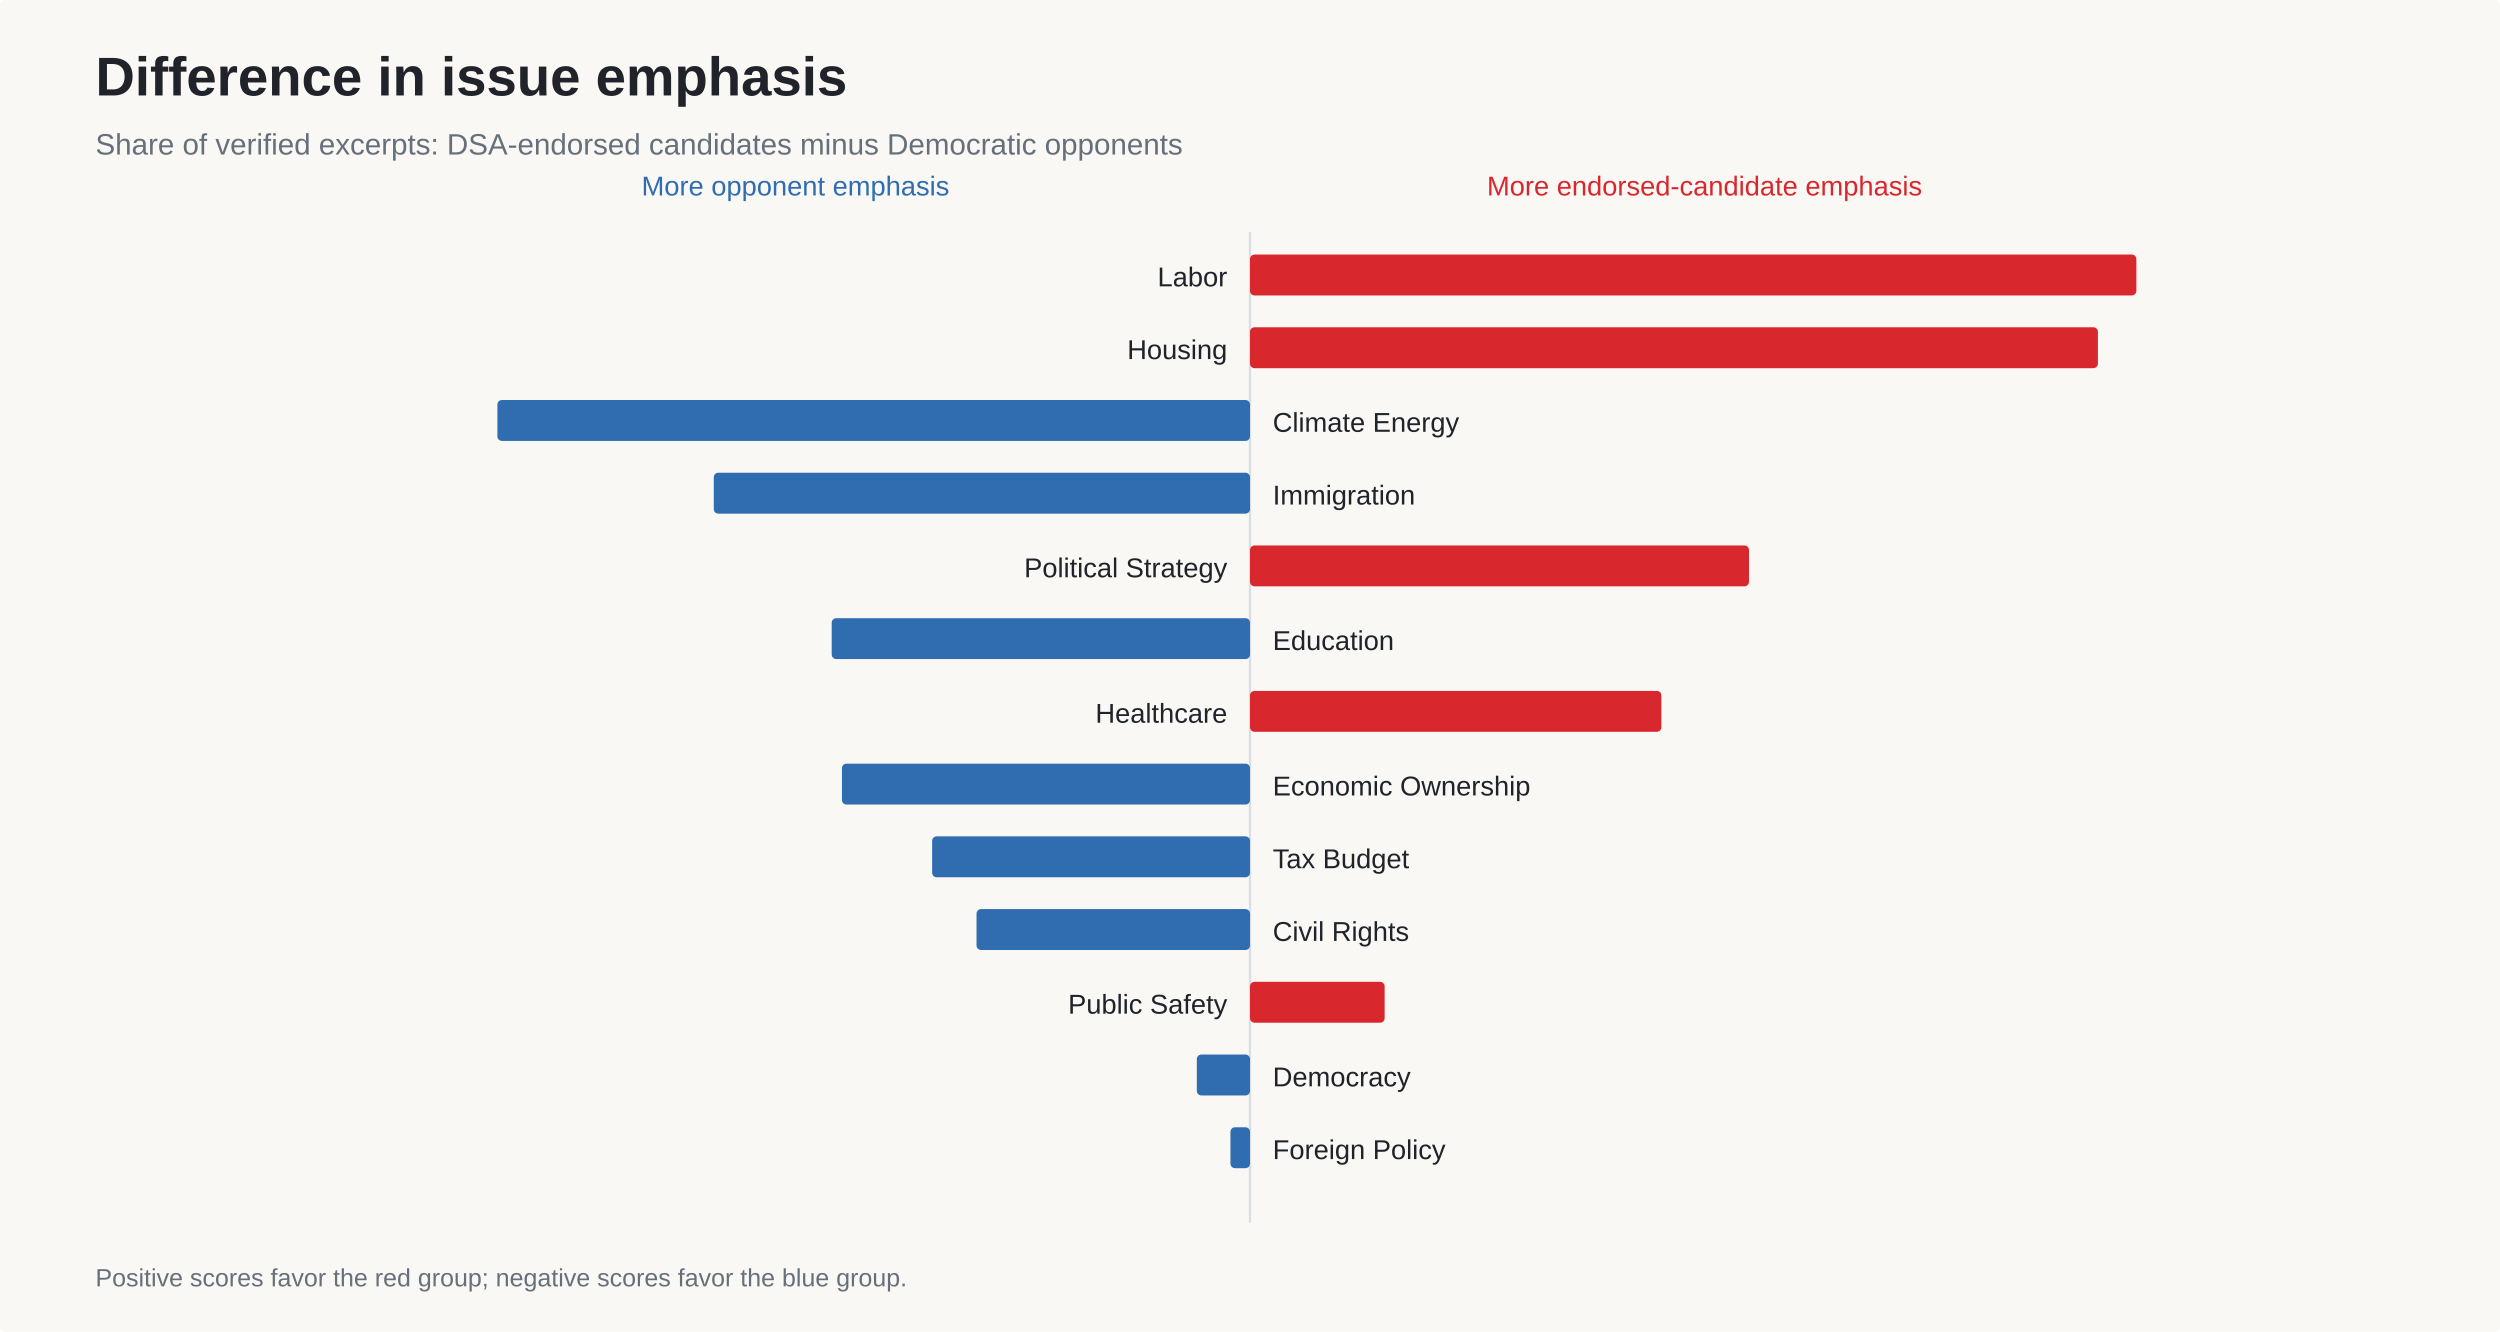
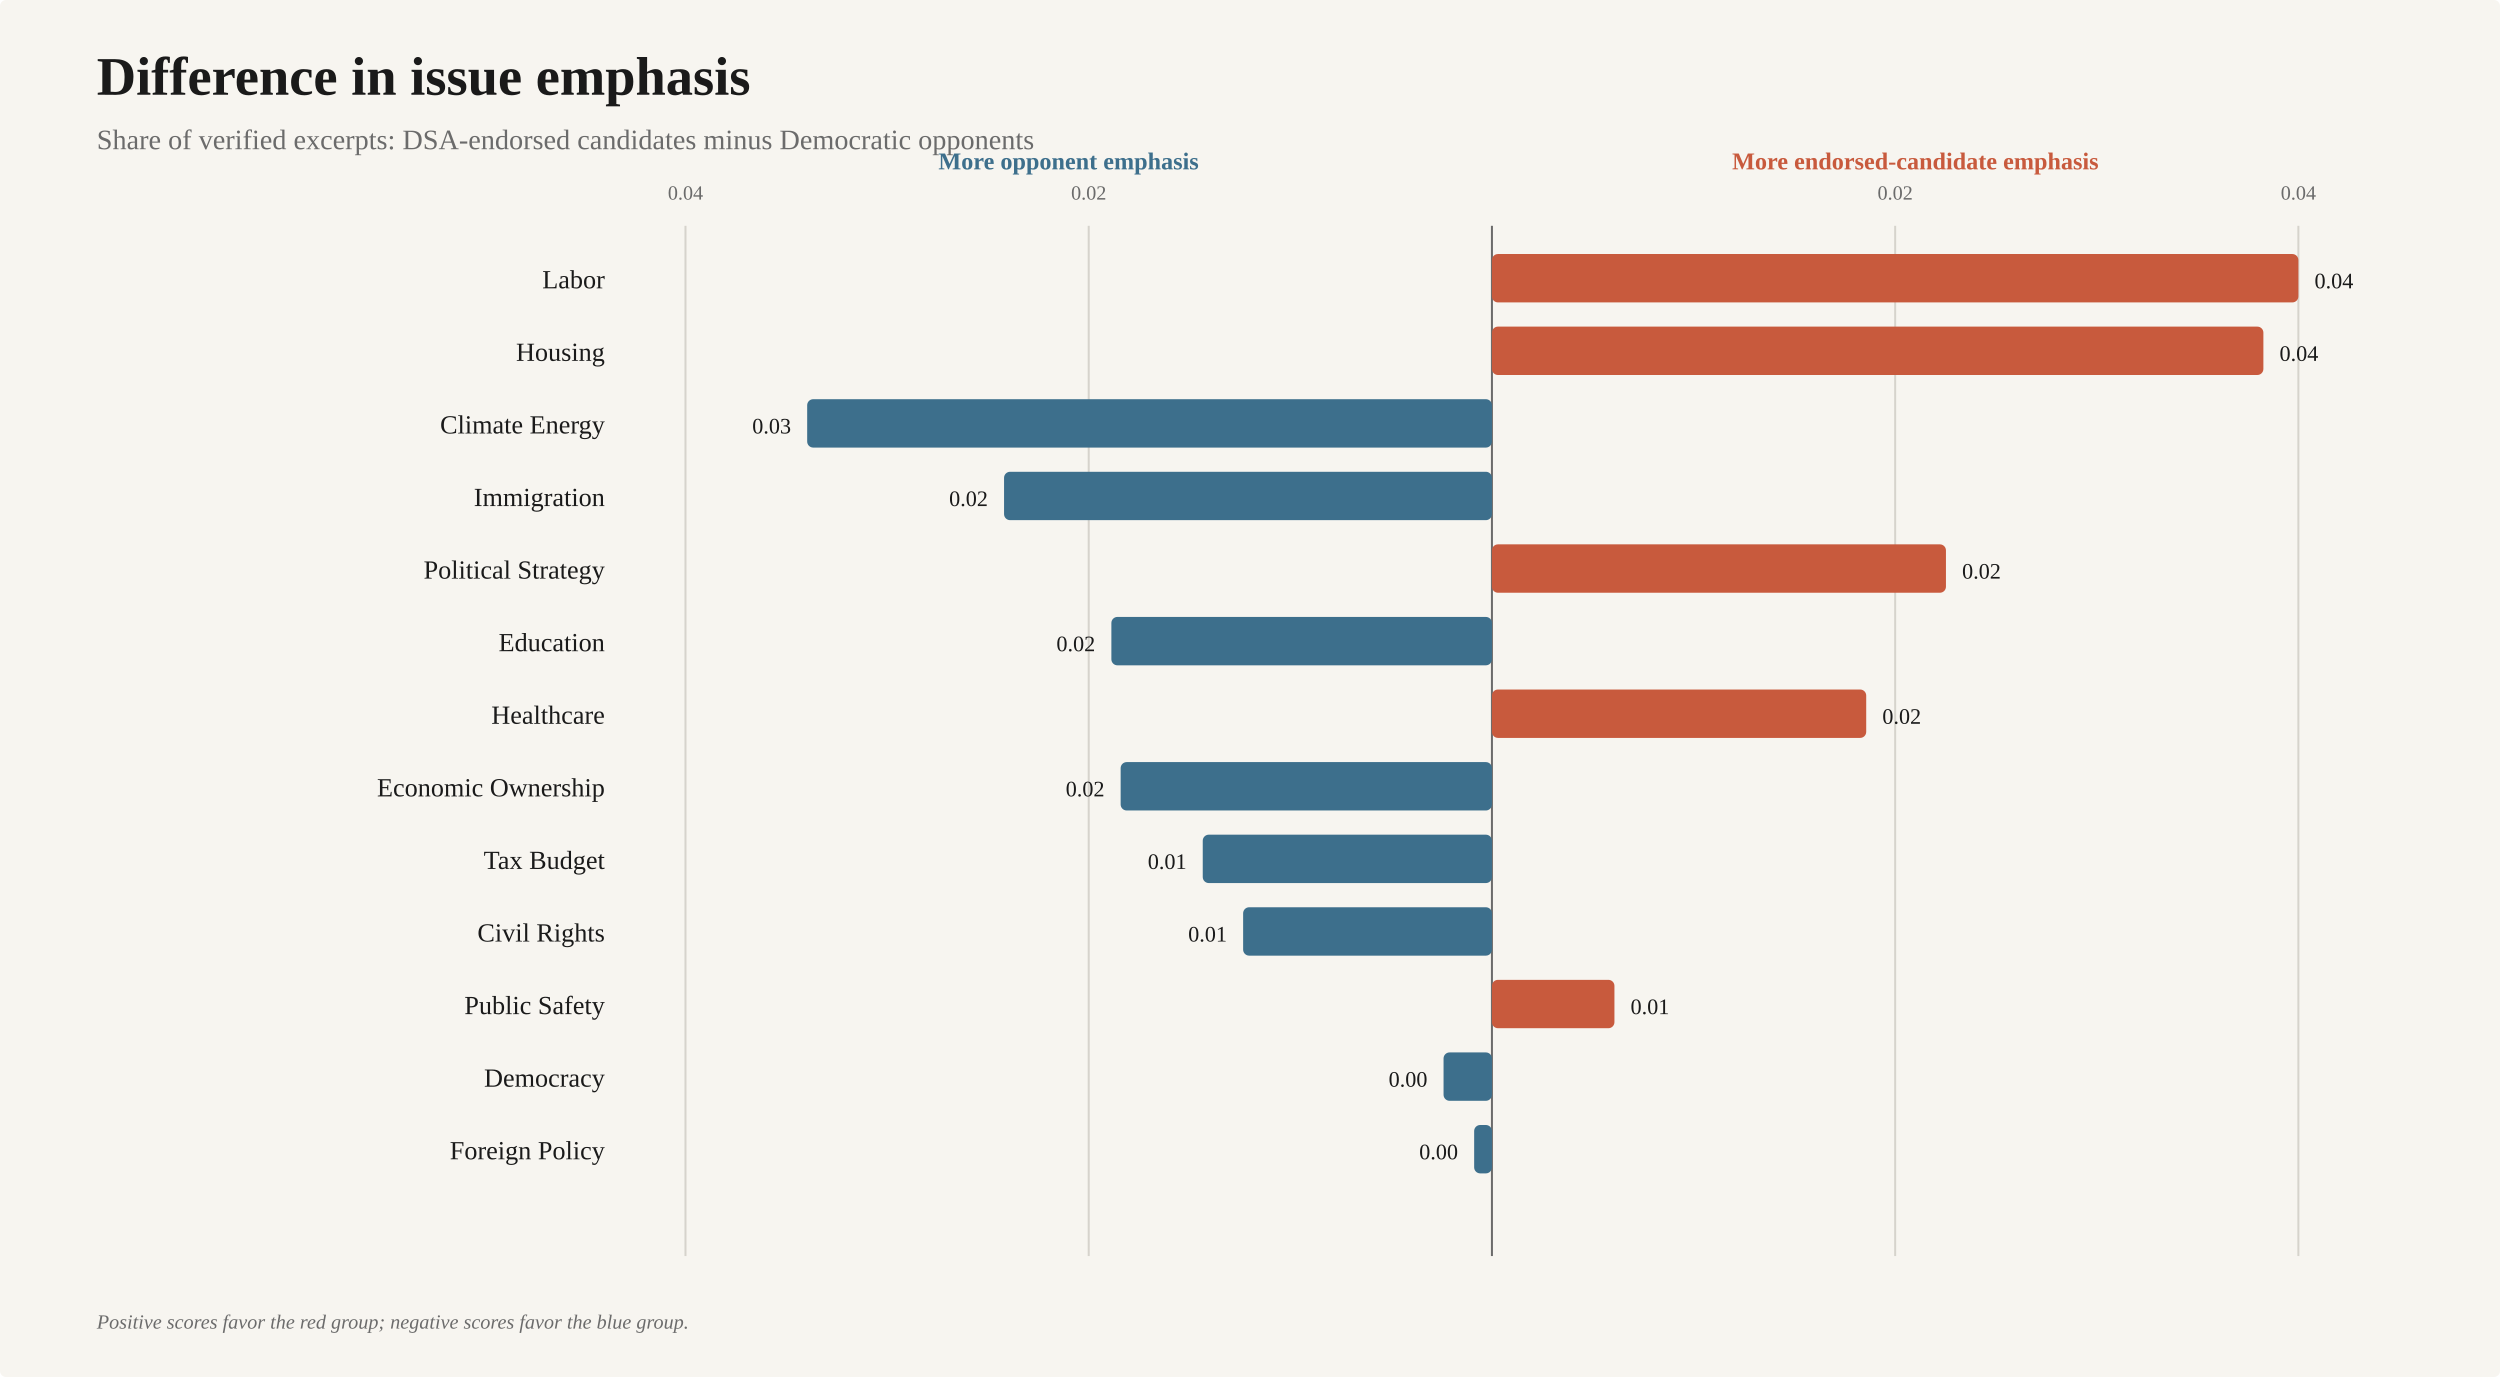
- <svg xmlns="http://www.w3.org/2000/svg" width="1100" height="586" viewBox="0 0 1100 586">
-   <rect x="0.00" y="0.00" width="1100.00" height="586.00" fill="#FAF8F4" rx="2" />
-   <text x="42" y="42" text-anchor="start" fill="#20242A" font-family="Arial, Helvetica, sans-serif" font-size="24px" font-weight="700">Difference in issue emphasis</text>
-   <text x="42" y="68" text-anchor="start" fill="#65707C" font-family="Arial, Helvetica, sans-serif" font-size="13px" font-weight="400">Share of verified excerpts: DSA-endorsed candidates minus Democratic opponents</text>
-   <line x1="550" y1="102" x2="550" y2="538" stroke="#D9DEE5" stroke-width="1" />
-   <rect x="550.00" y="112.00" width="390.00" height="18.00" fill="#D9272E" rx="2" />
-   <text x="540" y="126" text-anchor="end" fill="#20242A" font-family="Arial, Helvetica, sans-serif" font-size="12px" font-weight="400">Labor</text>
-   <rect x="550.00" y="144.00" width="373.08" height="18.00" fill="#D9272E" rx="2" />
-   <text x="540" y="158" text-anchor="end" fill="#20242A" font-family="Arial, Helvetica, sans-serif" font-size="12px" font-weight="400">Housing</text>
-   <rect x="218.85" y="176.00" width="331.15" height="18.00" fill="#2F6DB0" rx="2" />
-   <text x="560" y="190" text-anchor="start" fill="#20242A" font-family="Arial, Helvetica, sans-serif" font-size="12px" font-weight="400">Climate Energy</text>
-   <rect x="314.06" y="208.00" width="235.94" height="18.00" fill="#2F6DB0" rx="2" />
-   <text x="560" y="222" text-anchor="start" fill="#20242A" font-family="Arial, Helvetica, sans-serif" font-size="12px" font-weight="400">Immigration</text>
-   <rect x="550.00" y="240.00" width="219.56" height="18.00" fill="#D9272E" rx="2" />
-   <text x="540" y="254" text-anchor="end" fill="#20242A" font-family="Arial, Helvetica, sans-serif" font-size="12px" font-weight="400">Political Strategy</text>
-   <rect x="365.95" y="272.00" width="184.05" height="18.00" fill="#2F6DB0" rx="2" />
-   <text x="560" y="286" text-anchor="start" fill="#20242A" font-family="Arial, Helvetica, sans-serif" font-size="12px" font-weight="400">Education</text>
-   <rect x="550.00" y="304.00" width="181.00" height="18.00" fill="#D9272E" rx="2" />
-   <text x="540" y="318" text-anchor="end" fill="#20242A" font-family="Arial, Helvetica, sans-serif" font-size="12px" font-weight="400">Healthcare</text>
-   <rect x="370.45" y="336.00" width="179.55" height="18.00" fill="#2F6DB0" rx="2" />
-   <text x="560" y="350" text-anchor="start" fill="#20242A" font-family="Arial, Helvetica, sans-serif" font-size="12px" font-weight="400">Economic Ownership</text>
-   <rect x="410.14" y="368.00" width="139.86" height="18.00" fill="#2F6DB0" rx="2" />
-   <text x="560" y="382" text-anchor="start" fill="#20242A" font-family="Arial, Helvetica, sans-serif" font-size="12px" font-weight="400">Tax Budget</text>
-   <rect x="429.67" y="400.00" width="120.33" height="18.00" fill="#2F6DB0" rx="2" />
-   <text x="560" y="414" text-anchor="start" fill="#20242A" font-family="Arial, Helvetica, sans-serif" font-size="12px" font-weight="400">Civil Rights</text>
-   <rect x="550.00" y="432.00" width="59.24" height="18.00" fill="#D9272E" rx="2" />
-   <text x="540" y="446" text-anchor="end" fill="#20242A" font-family="Arial, Helvetica, sans-serif" font-size="12px" font-weight="400">Public Safety</text>
-   <rect x="526.60" y="464.00" width="23.40" height="18.00" fill="#2F6DB0" rx="2" />
-   <text x="560" y="478" text-anchor="start" fill="#20242A" font-family="Arial, Helvetica, sans-serif" font-size="12px" font-weight="400">Democracy</text>
-   <rect x="541.40" y="496.00" width="8.60" height="18.00" fill="#2F6DB0" rx="2" />
-   <text x="560" y="510" text-anchor="start" fill="#20242A" font-family="Arial, Helvetica, sans-serif" font-size="12px" font-weight="400">Foreign Policy</text>
-   <text x="750" y="86" text-anchor="middle" fill="#D9272E" font-family="Arial, Helvetica, sans-serif" font-size="12px" font-weight="400">More endorsed-candidate emphasis</text>
-   <text x="350" y="86" text-anchor="middle" fill="#2F6DB0" font-family="Arial, Helvetica, sans-serif" font-size="12px" font-weight="400">More opponent emphasis</text>
-   <text x="42" y="566" text-anchor="start" fill="#65707C" font-family="Arial, Helvetica, sans-serif" font-size="11px" font-weight="400">Positive scores favor the red group; negative scores favor the blue group.</text>
+ <svg xmlns="http://www.w3.org/2000/svg" width="1240" height="683" viewBox="0 0 1240 683">
+   <rect x="0.00" y="0.00" width="1240.00" height="683.00" fill="#F7F5F0" rx="3" />
+   <text x="48" y="47" text-anchor="start" fill="#1A1A1A" font-family="Georgia, Times New Roman, serif" font-size="27px" font-weight="700" font-style="normal">Difference in issue emphasis</text>
+   <text x="48" y="74" text-anchor="start" fill="#6B6B6B" font-family="Georgia, Times New Roman, serif" font-size="14px" font-weight="400" font-style="normal">Share of verified excerpts: DSA-endorsed candidates minus Democratic opponents</text>
+   <line x1="340" y1="112" x2="340" y2="623" stroke="#D6D3CC" stroke-width="1" />
+   <text x="340" y="99" text-anchor="middle" fill="#6B6B6B" font-family="Georgia, Times New Roman, serif" font-size="10px" font-weight="400" font-style="normal">0.04</text>
+   <line x1="540.0" y1="112" x2="540.0" y2="623" stroke="#D6D3CC" stroke-width="1" />
+   <text x="540.0" y="99" text-anchor="middle" fill="#6B6B6B" font-family="Georgia, Times New Roman, serif" font-size="10px" font-weight="400" font-style="normal">0.02</text>
+   <line x1="740" y1="112" x2="740" y2="623" stroke="#6B6B6B" stroke-width="1" />
+   <line x1="940.0" y1="112" x2="940.0" y2="623" stroke="#D6D3CC" stroke-width="1" />
+   <text x="940.0" y="99" text-anchor="middle" fill="#6B6B6B" font-family="Georgia, Times New Roman, serif" font-size="10px" font-weight="400" font-style="normal">0.02</text>
+   <line x1="1140" y1="112" x2="1140" y2="623" stroke="#D6D3CC" stroke-width="1" />
+   <text x="1140" y="99" text-anchor="middle" fill="#6B6B6B" font-family="Georgia, Times New Roman, serif" font-size="10px" font-weight="400" font-style="normal">0.04</text>
+   <text x="300" y="143" text-anchor="end" fill="#1A1A1A" font-family="Georgia, Times New Roman, serif" font-size="13px" font-weight="400" font-style="normal">Labor</text>
+   <rect x="740.00" y="126.00" width="400.00" height="24.00" fill="#C85A3D" rx="3" />
+   <text x="1148.0" y="143" text-anchor="start" fill="#1A1A1A" font-family="Georgia, Times New Roman, serif" font-size="11px" font-weight="400" font-style="normal">0.04</text>
+   <text x="300" y="179" text-anchor="end" fill="#1A1A1A" font-family="Georgia, Times New Roman, serif" font-size="13px" font-weight="400" font-style="normal">Housing</text>
+   <rect x="740.00" y="162.00" width="382.64" height="24.00" fill="#C85A3D" rx="3" />
+   <text x="1130.641" y="179" text-anchor="start" fill="#1A1A1A" font-family="Georgia, Times New Roman, serif" font-size="11px" font-weight="400" font-style="normal">0.04</text>
+   <text x="300" y="215" text-anchor="end" fill="#1A1A1A" font-family="Georgia, Times New Roman, serif" font-size="13px" font-weight="400" font-style="normal">Climate Energy</text>
+   <rect x="400.36" y="198.00" width="339.64" height="24.00" fill="#3D6F8C" rx="3" />
+   <text x="392.358" y="215" text-anchor="end" fill="#1A1A1A" font-family="Georgia, Times New Roman, serif" font-size="11px" font-weight="400" font-style="normal">0.03</text>
+   <text x="300" y="251" text-anchor="end" fill="#1A1A1A" font-family="Georgia, Times New Roman, serif" font-size="13px" font-weight="400" font-style="normal">Immigration</text>
+   <rect x="498.01" y="234.00" width="241.99" height="24.00" fill="#3D6F8C" rx="3" />
+   <text x="490.011" y="251" text-anchor="end" fill="#1A1A1A" font-family="Georgia, Times New Roman, serif" font-size="11px" font-weight="400" font-style="normal">0.02</text>
+   <text x="300" y="287" text-anchor="end" fill="#1A1A1A" font-family="Georgia, Times New Roman, serif" font-size="13px" font-weight="400" font-style="normal">Political Strategy</text>
+   <rect x="740.00" y="270.00" width="225.19" height="24.00" fill="#C85A3D" rx="3" />
+   <text x="973.189" y="287" text-anchor="start" fill="#1A1A1A" font-family="Georgia, Times New Roman, serif" font-size="11px" font-weight="400" font-style="normal">0.02</text>
+   <text x="300" y="323" text-anchor="end" fill="#1A1A1A" font-family="Georgia, Times New Roman, serif" font-size="13px" font-weight="400" font-style="normal">Education</text>
+   <rect x="551.24" y="306.00" width="188.76" height="24.00" fill="#3D6F8C" rx="3" />
+   <text x="543.236" y="323" text-anchor="end" fill="#1A1A1A" font-family="Georgia, Times New Roman, serif" font-size="11px" font-weight="400" font-style="normal">0.02</text>
+   <text x="300" y="359" text-anchor="end" fill="#1A1A1A" font-family="Georgia, Times New Roman, serif" font-size="13px" font-weight="400" font-style="normal">Healthcare</text>
+   <rect x="740.00" y="342.00" width="185.64" height="24.00" fill="#C85A3D" rx="3" />
+   <text x="933.638" y="359" text-anchor="start" fill="#1A1A1A" font-family="Georgia, Times New Roman, serif" font-size="11px" font-weight="400" font-style="normal">0.02</text>
+   <text x="300" y="395" text-anchor="end" fill="#1A1A1A" font-family="Georgia, Times New Roman, serif" font-size="13px" font-weight="400" font-style="normal">Economic Ownership</text>
+   <rect x="555.84" y="378.00" width="184.16" height="24.00" fill="#3D6F8C" rx="3" />
+   <text x="547.844" y="395" text-anchor="end" fill="#1A1A1A" font-family="Georgia, Times New Roman, serif" font-size="11px" font-weight="400" font-style="normal">0.02</text>
+   <text x="300" y="431" text-anchor="end" fill="#1A1A1A" font-family="Georgia, Times New Roman, serif" font-size="13px" font-weight="400" font-style="normal">Tax Budget</text>
+   <rect x="596.56" y="414.00" width="143.44" height="24.00" fill="#3D6F8C" rx="3" />
+   <text x="588.555" y="431" text-anchor="end" fill="#1A1A1A" font-family="Georgia, Times New Roman, serif" font-size="11px" font-weight="400" font-style="normal">0.01</text>
+   <text x="300" y="467" text-anchor="end" fill="#1A1A1A" font-family="Georgia, Times New Roman, serif" font-size="13px" font-weight="400" font-style="normal">Civil Rights</text>
+   <rect x="616.59" y="450.00" width="123.41" height="24.00" fill="#3D6F8C" rx="3" />
+   <text x="608.588" y="467" text-anchor="end" fill="#1A1A1A" font-family="Georgia, Times New Roman, serif" font-size="11px" font-weight="400" font-style="normal">0.01</text>
+   <text x="300" y="503" text-anchor="end" fill="#1A1A1A" font-family="Georgia, Times New Roman, serif" font-size="13px" font-weight="400" font-style="normal">Public Safety</text>
+   <rect x="740.00" y="486.00" width="60.76" height="24.00" fill="#C85A3D" rx="3" />
+   <text x="808.755" y="503" text-anchor="start" fill="#1A1A1A" font-family="Georgia, Times New Roman, serif" font-size="11px" font-weight="400" font-style="normal">0.01</text>
+   <text x="300" y="539" text-anchor="end" fill="#1A1A1A" font-family="Georgia, Times New Roman, serif" font-size="13px" font-weight="400" font-style="normal">Democracy</text>
+   <rect x="716.00" y="522.00" width="24.00" height="24.00" fill="#3D6F8C" rx="3" />
+   <text x="708.003" y="539" text-anchor="end" fill="#1A1A1A" font-family="Georgia, Times New Roman, serif" font-size="11px" font-weight="400" font-style="normal">0.00</text>
+   <text x="300" y="575" text-anchor="end" fill="#1A1A1A" font-family="Georgia, Times New Roman, serif" font-size="13px" font-weight="400" font-style="normal">Foreign Policy</text>
+   <rect x="731.18" y="558.00" width="8.82" height="24.00" fill="#3D6F8C" rx="3" />
+   <text x="723.181" y="575" text-anchor="end" fill="#1A1A1A" font-family="Georgia, Times New Roman, serif" font-size="11px" font-weight="400" font-style="normal">0.00</text>
+   <text x="950.0" y="84" text-anchor="middle" fill="#C85A3D" font-family="Georgia, Times New Roman, serif" font-size="12px" font-weight="700" font-style="normal">More endorsed-candidate emphasis</text>
+   <text x="530.0" y="84" text-anchor="middle" fill="#3D6F8C" font-family="Georgia, Times New Roman, serif" font-size="12px" font-weight="700" font-style="normal">More opponent emphasis</text>
+   <text x="48" y="659" text-anchor="start" fill="#6B6B6B" font-family="Georgia, Times New Roman, serif" font-size="10px" font-weight="400" font-style="italic">Positive scores favor the red group; negative scores favor the blue group.</text>
</svg>
